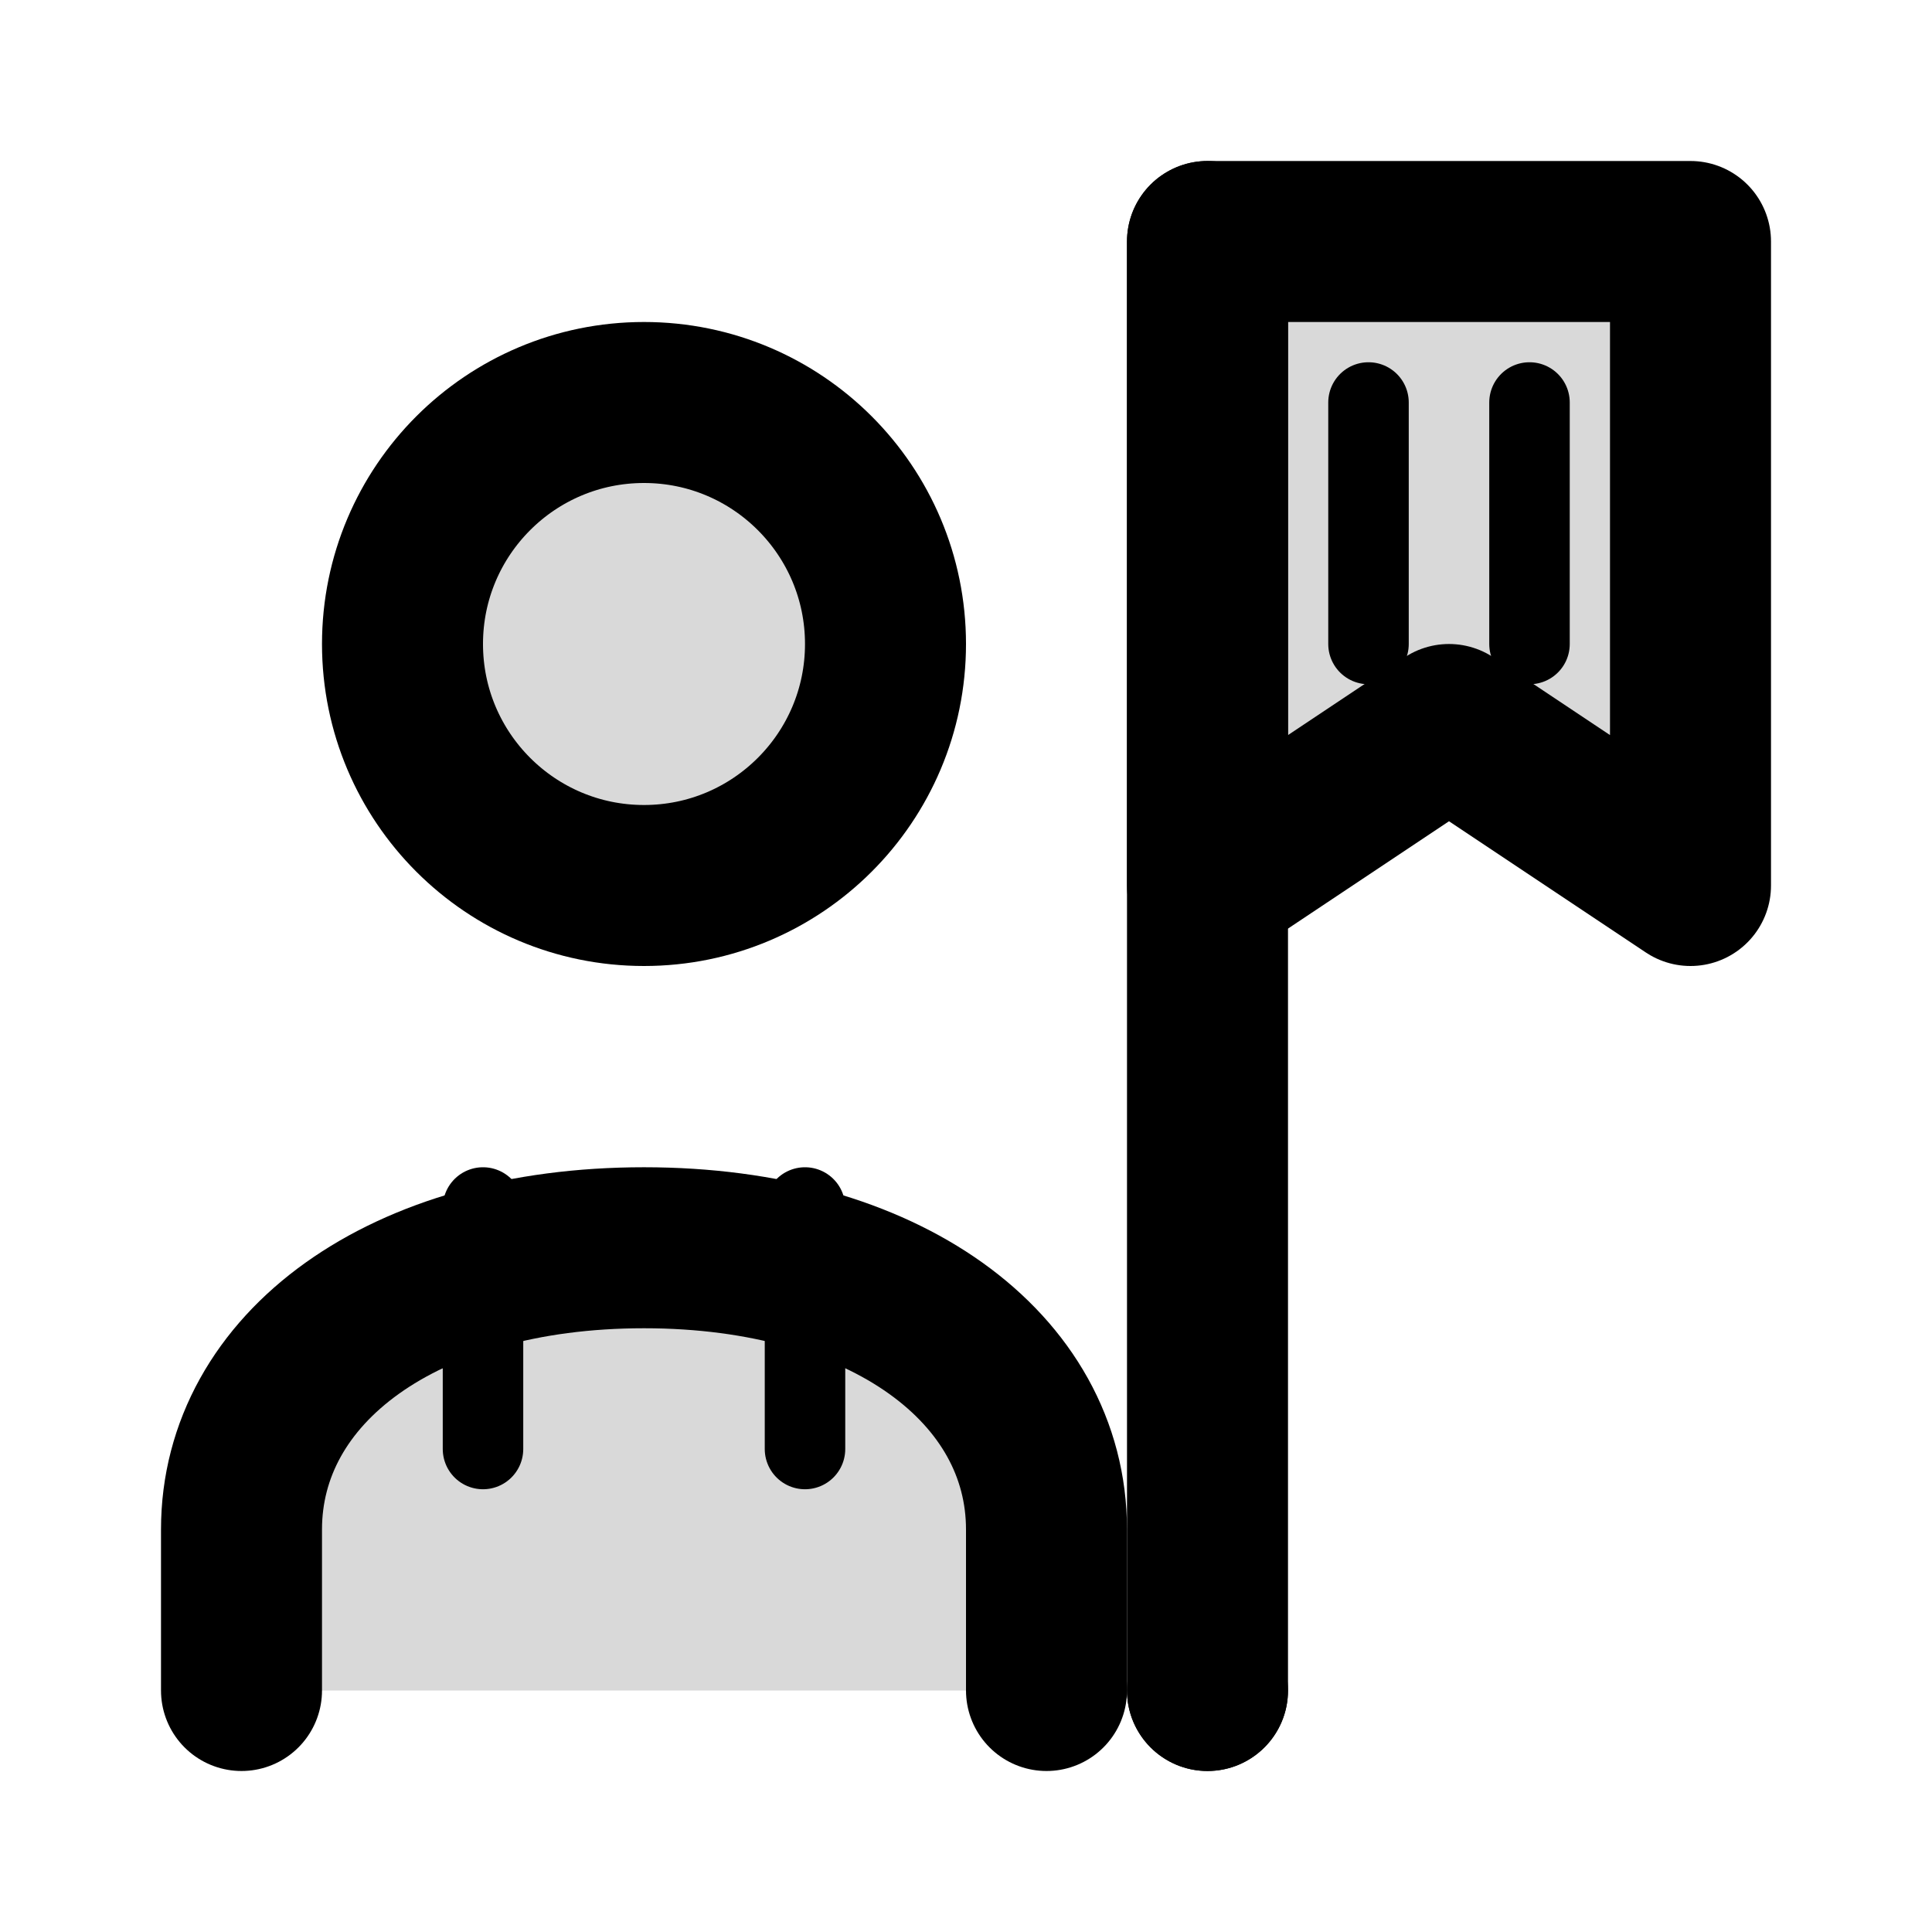
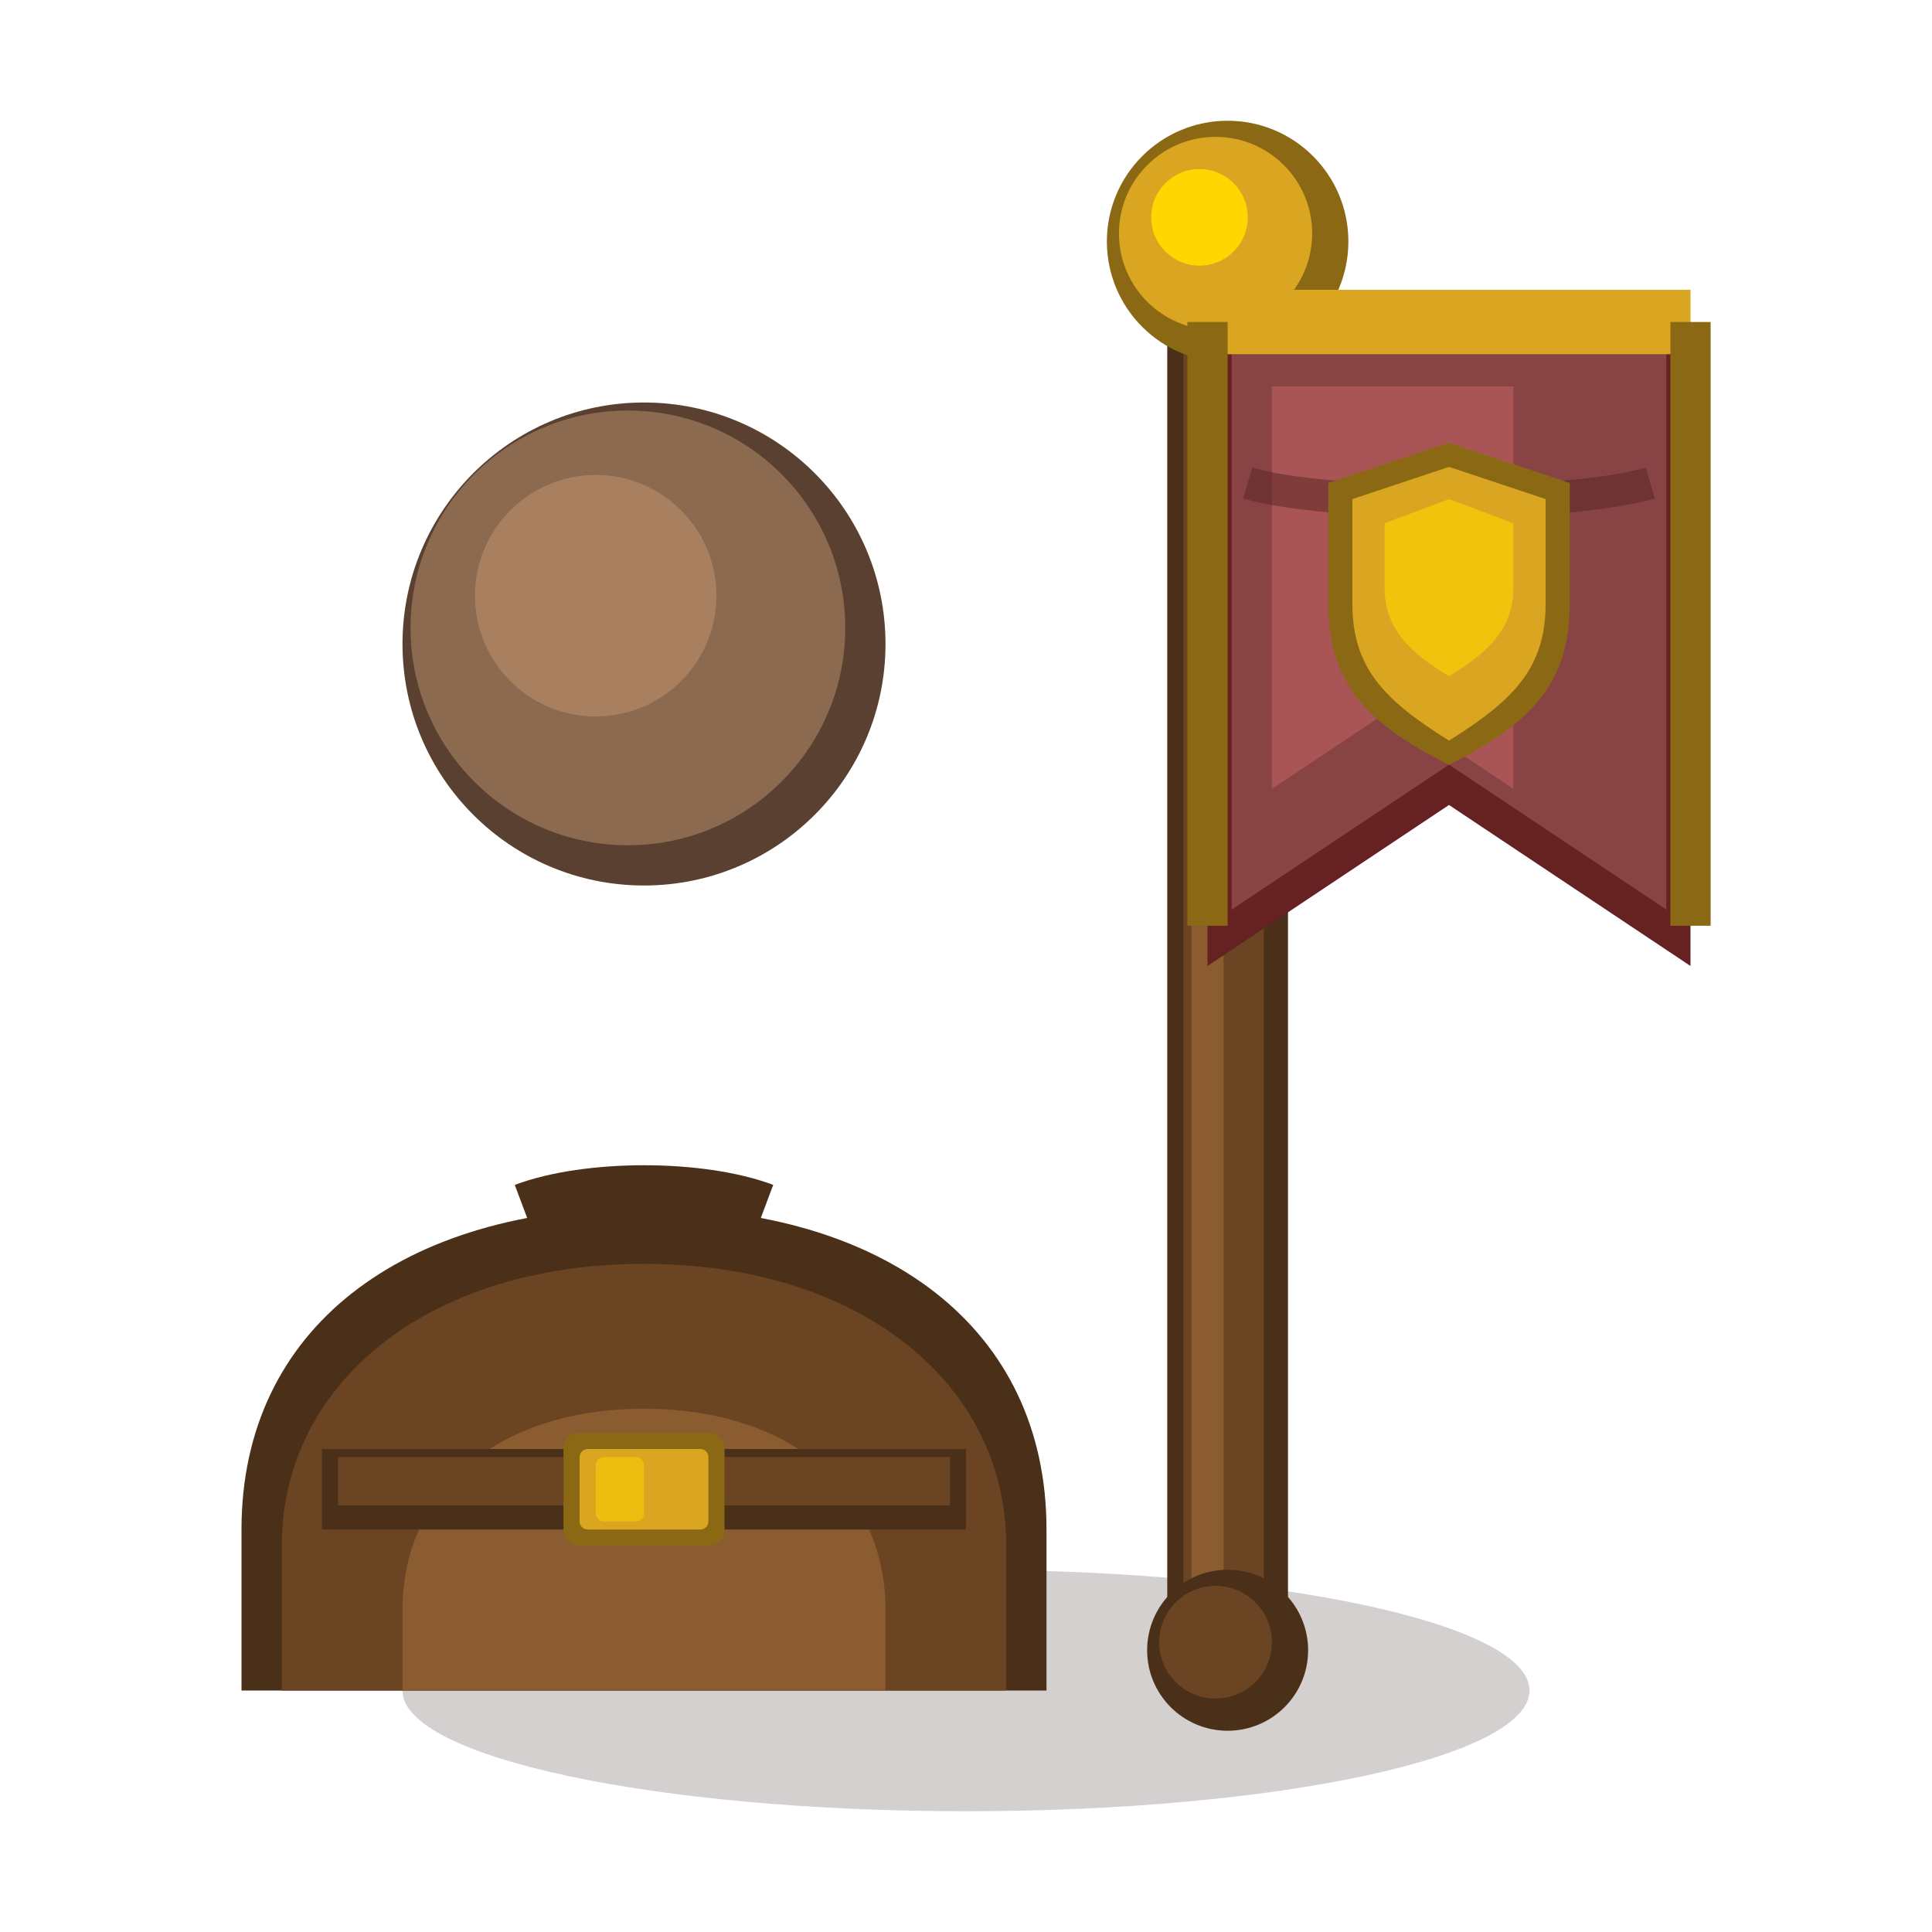
- <svg xmlns="http://www.w3.org/2000/svg" viewBox="0 0 24 24" fill="none">
-   <style>
-     .stroke { stroke: currentColor; stroke-width: 2; stroke-linecap: round; stroke-linejoin: round; fill: none; }
-     .metallic { fill: currentColor; fill-opacity: 0.15; }
-   </style>
-   <path class="stroke metallic" d="M15 3h6v8l-3-2-3 2V3z" />
-   <path class="stroke" d="M15 3v18" />
-   <path class="stroke" d="M17 5v3M19 5v3" style="stroke-width: 1;" />
-   <circle class="stroke metallic" cx="8" cy="8" r="3" />
-   <path class="stroke metallic" d="M3 21v-2c0-2 2-3.5 5-3.5s5 1.5 5 3.5v2" />
-   <path class="stroke" d="M6 15v3M10 15v3" style="stroke-width: 1;" />
-   <circle cx="15" cy="21" r="1" fill="currentColor" />
+ <svg xmlns="http://www.w3.org/2000/svg" viewBox="0 0 24 24">
+   <ellipse cx="12" cy="21" rx="7" ry="1.5" fill="#2a1515" opacity="0.2" />
+   <rect x="14.5" y="3" width="1.5" height="18" fill="#4a3018" />
+   <rect x="14.7" y="3" width="1" height="18" fill="#6b4423" />
+   <rect x="14.8" y="3" width="0.4" height="18" fill="#8b5c30" />
+   <circle cx="15.25" cy="3" r="1.5" fill="#8b6914" />
+   <circle cx="15.1" cy="2.9" r="1.2" fill="#daa520" />
+   <circle cx="14.9" cy="2.7" r="0.6" fill="#ffd700" />
+   <circle cx="15.25" cy="20.5" r="1" fill="#4a3018" />
+   <circle cx="15.1" cy="20.4" r="0.7" fill="#6b4423" />
+   <path d="M15 4h6v8l-3-2-3 2V4z" fill="#662222" />
+   <path d="M15.3 4.3h5.4v7l-2.7-1.8-2.7 1.8V4.3z" fill="#884444" />
+   <path d="M15.8 4.8h3v5l-1.5-1-1.5 1V4.8z" fill="#aa5555" />
+   <path d="M15.5 6c1 0.3 4 0.3 5 0" fill="none" stroke="#552222" stroke-width="0.4" opacity="0.5" />
+   <path d="M15 4h6" fill="none" stroke="#daa520" stroke-width="0.8" />
+   <path d="M15 4v7.5M21 4v7.5" fill="none" stroke="#8b6914" stroke-width="0.5" />
+   <path d="M18 5.5l1.5 0.5v1.5c0 1-0.5 1.5-1.5 2-1-0.5-1.5-1-1.5-2V6l1.5-0.5z" fill="#8b6914" />
+   <path d="M18 5.8l1.2 0.4v1.3c0 0.8-0.4 1.2-1.2 1.7-0.8-0.5-1.2-0.9-1.2-1.7V6.2l1.2-0.4z" fill="#daa520" />
+   <path d="M18 6.2l0.8 0.3v0.8c0 0.5-0.3 0.8-0.8 1.1-0.5-0.3-0.8-0.6-0.8-1.1V6.5l0.8-0.3z" fill="#ffd700" opacity="0.6" />
+   <circle cx="8" cy="8" r="3" fill="#5a4030" />
+   <circle cx="7.8" cy="7.8" r="2.7" fill="#8b6a50" />
+   <circle cx="7.4" cy="7.4" r="1.5" fill="#a88060" />
+   <path d="M3 21v-2c0-2.5 2-4 5-4s5 1.5 5 4v2z" fill="#4a3018" />
+   <path d="M3.5 21v-1.8c0-2 1.8-3.5 4.5-3.5s4.5 1.5 4.5 3.5v1.8z" fill="#6b4423" />
+   <path d="M5 21v-1c0-1.5 1.2-2.5 3-2.5s3 1 3 2.5v1z" fill="#8b5c30" />
+   <path d="M6.5 15c0.8-0.3 2.2-0.3 3 0" fill="none" stroke="#4a3018" stroke-width="0.6" />
+   <rect x="4" y="18" width="8" height="1" fill="#4a3018" />
+   <rect x="4.2" y="18.1" width="7.6" height="0.6" fill="#6b4423" />
+   <rect x="7" y="17.8" width="2" height="1.4" rx="0.2" fill="#8b6914" />
+   <rect x="7.2" y="18" width="1.6" height="1" rx="0.1" fill="#daa520" />
+   <rect x="7.4" y="18.1" width="0.6" height="0.8" rx="0.1" fill="#ffd700" opacity="0.5" />
</svg>
